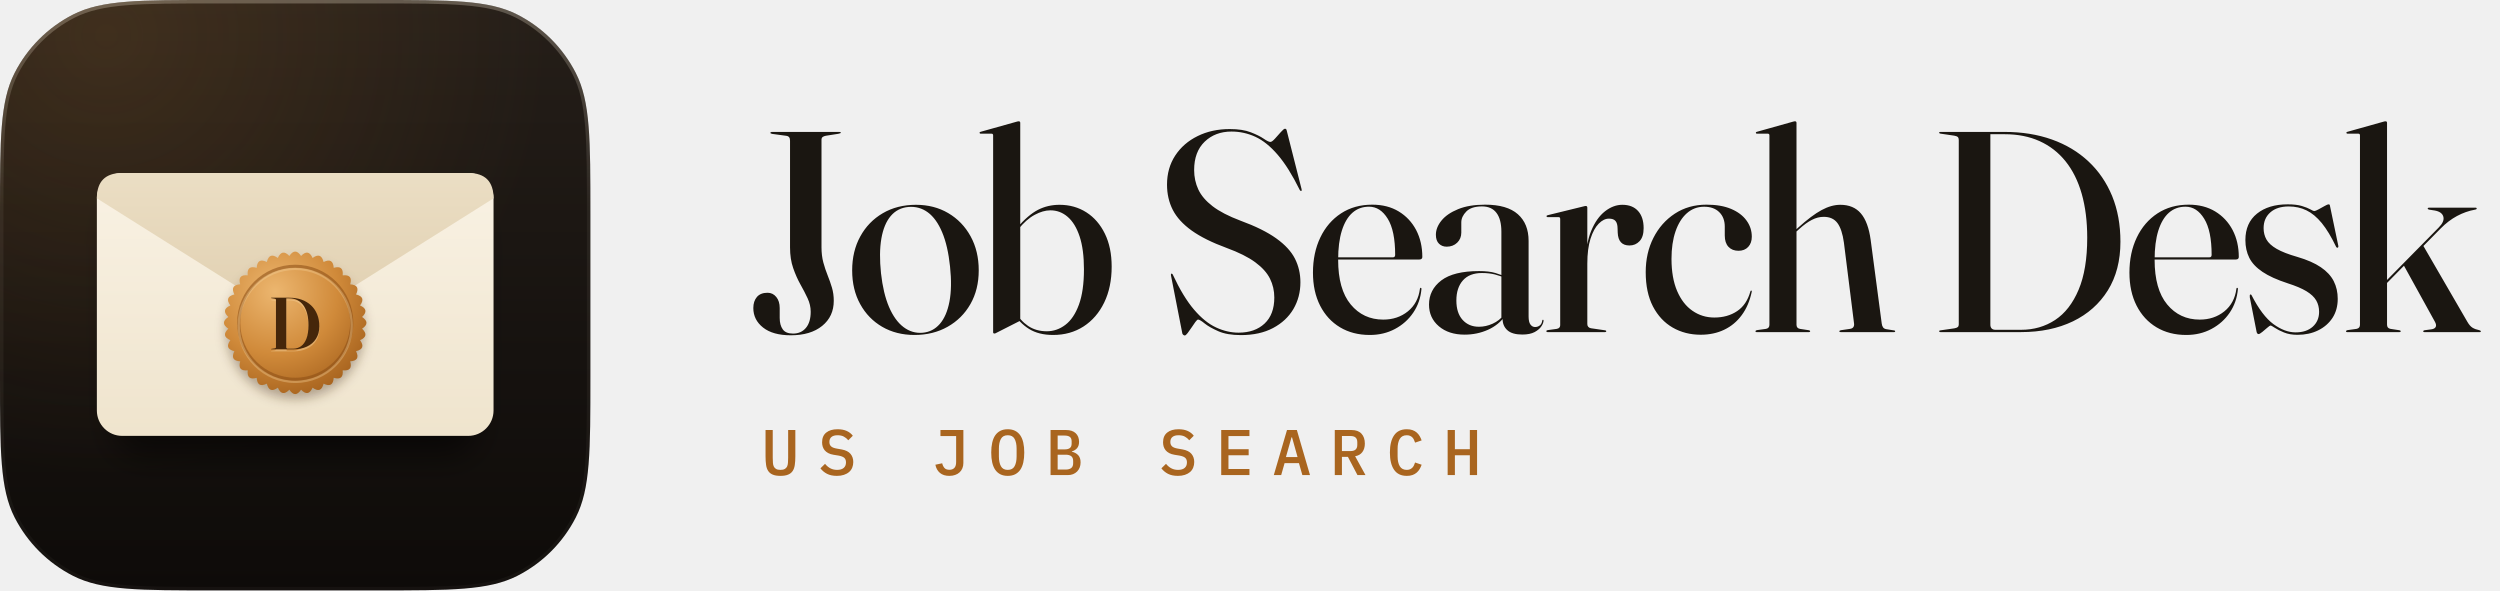
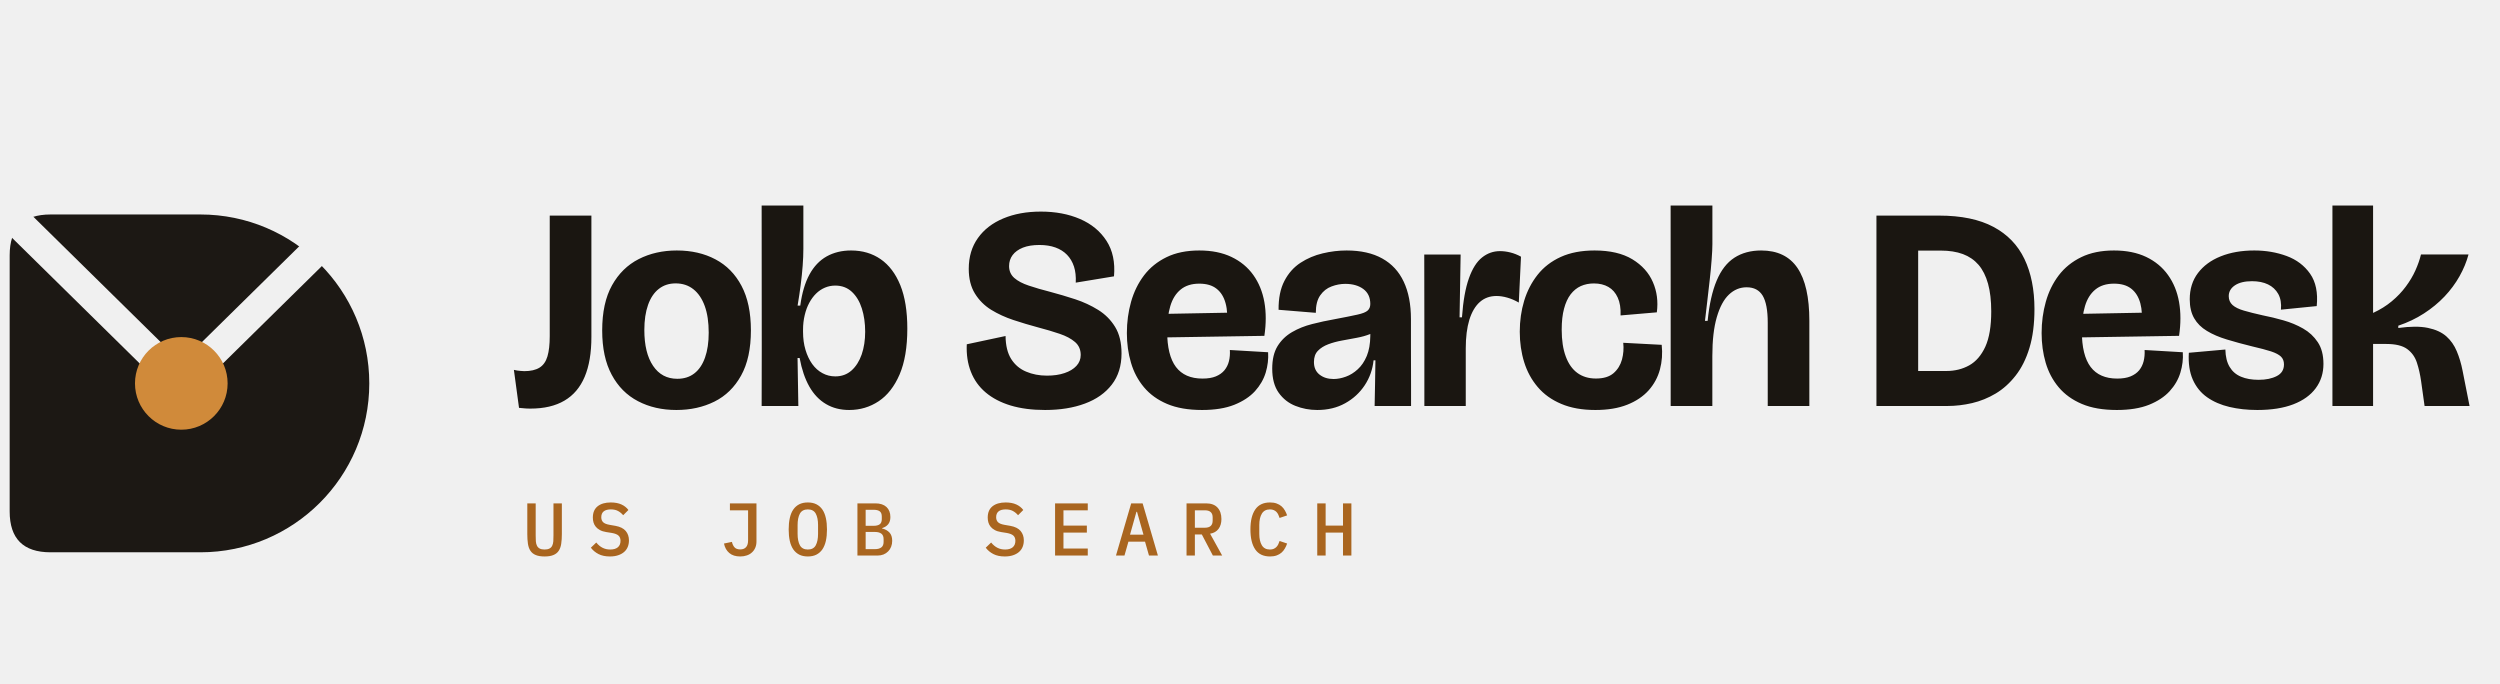
- <svg xmlns="http://www.w3.org/2000/svg" width="542" height="128" viewBox="0 0 542 128">
-   <g transform="scale(0.5)">
-     <defs>
-       <linearGradient id="tile" x1="0" y1="0" x2="0" y2="1">
-         <stop offset="0" stop-color="#261f19" />
-         <stop offset="0.6" stop-color="#16120f" />
-         <stop offset="1" stop-color="#0e0b09" />
-       </linearGradient>
-       <radialGradient id="glow" cx="0.18" cy="0.06" r="0.75">
-         <stop offset="0" stop-color="#d08a3a" stop-opacity="0.16" />
-         <stop offset="1" stop-color="#d08a3a" stop-opacity="0" />
-       </radialGradient>
-       <linearGradient id="rim" x1="0" y1="0" x2="0" y2="1">
-         <stop offset="0" stop-color="#fff3de" stop-opacity="0.26" />
-         <stop offset="0.35" stop-color="#fff3de" stop-opacity="0.06" />
-         <stop offset="1" stop-color="#fff3de" stop-opacity="0.03" />
-       </linearGradient>
-       <linearGradient id="paper" x1="0" y1="0" x2="0" y2="1">
-         <stop offset="0" stop-color="#f9f2e4" />
-         <stop offset="1" stop-color="#efe4cd" />
-       </linearGradient>
-       <linearGradient id="flap" x1="0" y1="0" x2="0" y2="1">
-         <stop offset="0" stop-color="#ebdec4" />
-         <stop offset="1" stop-color="#e0cfb0" />
-       </linearGradient>
-       <radialGradient id="seal" cx="0.36" cy="0.28" r="0.8">
-         <stop offset="0" stop-color="#ecb66f" />
-         <stop offset="0.55" stop-color="#d08a3a" />
-         <stop offset="1" stop-color="#a4601c" />
-       </radialGradient>
-       <clipPath id="edge">
-         <path d="M163.2 0c32.48 0 48.72 0 61.13 6.32a58 58 0 0 1 25.35 25.35c6.32 12.41 6.32 28.65 6.32 61.13L256 163.2c0 32.48 0 48.72 -6.32 61.13a58 58 0 0 1 -25.35 25.35c-12.41 6.32 -28.65 6.32 -61.13 6.32L92.8 256c-32.48 0 -48.72 0 -61.13 -6.32a58 58 0 0 1 -25.35 -25.35c-6.32 -12.41 -6.32 -28.65 -6.32 -61.13L0 92.8c0 -32.48 0 -48.72 6.32 -61.13a58 58 0 0 1 25.35 -25.35c12.41 -6.32 28.65 -6.32 61.13 -6.32Z" />
-       </clipPath>
-       <filter id="lift" x="-30%" y="-30%" width="160%" height="170%">
-         <feGaussianBlur stdDeviation="7" />
-       </filter>
-       <filter id="press" x="-40%" y="-40%" width="180%" height="180%">
-         <feGaussianBlur stdDeviation="2.2" />
-       </filter>
-     </defs>
-     <path d="M163.2 0c32.48 0 48.72 0 61.13 6.32a58 58 0 0 1 25.35 25.35c6.32 12.41 6.32 28.65 6.32 61.13L256 163.2c0 32.48 0 48.72 -6.32 61.13a58 58 0 0 1 -25.35 25.35c-12.41 6.32 -28.65 6.32 -61.13 6.32L92.8 256c-32.48 0 -48.72 0 -61.13 -6.32a58 58 0 0 1 -25.35 -25.35c-6.32 -12.41 -6.32 -28.65 -6.32 -61.13L0 92.8c0 -32.48 0 -48.72 6.32 -61.13a58 58 0 0 1 25.35 -25.35c12.41 -6.32 28.65 -6.32 61.13 -6.32Z" fill="url(#tile)" />
-     <path d="M163.2 0c32.48 0 48.72 0 61.13 6.32a58 58 0 0 1 25.35 25.35c6.32 12.41 6.32 28.65 6.32 61.13L256 163.2c0 32.48 0 48.72 -6.32 61.13a58 58 0 0 1 -25.35 25.35c-12.41 6.32 -28.65 6.32 -61.13 6.32L92.8 256c-32.48 0 -48.72 0 -61.13 -6.32a58 58 0 0 1 -25.35 -25.35c-6.32 -12.41 -6.32 -28.65 -6.32 -61.13L0 92.8c0 -32.48 0 -48.72 6.32 -61.13a58 58 0 0 1 25.35 -25.35c12.41 -6.32 28.65 -6.32 61.13 -6.32Z" fill="url(#glow)" />
-     <rect x="50" y="89" width="156" height="108" rx="11" fill="#000" opacity="0.55" filter="url(#lift)" />
-     <rect x="42" y="75" width="172" height="114" rx="11" fill="url(#paper)" />
-     <path d="M42 86Q42 75 53 75H203Q214 75 214 86L137 134.48Q128 141.48 119 134.48Z" fill="url(#flap)" />
-     <circle cx="128" cy="142.98" r="30" fill="#3a2410" opacity="0.35" filter="url(#press)" />
-     <path d="M125.46 110.99Q128 107.17 130.54 110.99Q133.7 107.67 135.53 111.87Q139.22 109.15 140.3 113.61Q144.41 111.57 144.69 116.14Q149.09 114.85 148.58 119.4Q153.13 118.89 151.84 123.29Q156.41 123.57 154.37 127.68Q158.83 128.76 156.11 132.45Q160.31 134.28 156.99 137.44Q160.81 139.98 156.99 142.52Q160.31 145.68 156.11 147.51Q158.83 151.2 154.37 152.28Q156.41 156.39 151.84 156.67Q153.13 161.07 148.58 160.56Q149.09 165.11 144.69 163.82Q144.41 168.39 140.3 166.35Q139.22 170.81 135.53 168.09Q133.7 172.29 130.54 168.97Q128 172.79 125.46 168.97Q122.3 172.29 120.47 168.09Q116.78 170.81 115.7 166.35Q111.59 168.39 111.31 163.82Q106.91 165.11 107.42 160.56Q102.87 161.07 104.16 156.67Q99.59 156.39 101.63 152.28Q97.17 151.2 99.89 147.51Q95.69 145.68 99.01 142.52Q95.19 139.98 99.01 137.44Q95.69 134.28 99.89 132.45Q97.17 128.76 101.63 127.68Q99.59 123.57 104.16 123.29Q102.87 118.89 107.42 119.4Q106.91 114.85 111.31 116.14Q111.59 111.57 115.7 113.61Q116.78 109.15 120.47 111.87Q122.3 107.67 125.46 110.99Z" fill="url(#seal)" />
-     <circle cx="128" cy="139.98" r="24.5" fill="none" stroke="#8a4d15" stroke-opacity="0.55" stroke-width="1.4" />
-     <circle cx="128" cy="141.08" r="24.5" fill="none" stroke="#f6d39f" stroke-opacity="0.35" stroke-width="1" />
-     <path d="M117.54 151.38Q117.54 151.28 117.71 151.26L119.09 151.05Q119.4 151 119.52 150.89Q119.65 150.79 119.65 150.59V130Q119.65 129.78 119.52 129.67Q119.39 129.56 119.1 129.51L117.69 129.29Q117.54 129.27 117.54 129.17Q117.54 129.12 117.58 129.1Q117.62 129.08 117.69 129.08H125.42Q128.32 129.08 130.71 129.92Q133.1 130.76 134.84 132.37Q136.57 133.98 137.51 136.28Q138.46 138.58 138.46 141.5Q138.46 144.65 137.03 146.88Q135.61 149.12 133.05 150.3Q130.49 151.48 127.07 151.48H117.69Q117.61 151.48 117.58 151.45Q117.54 151.42 117.54 151.38ZM127.07 151.19Q129 151.19 130.51 150.13Q132.01 149.07 132.88 146.82Q133.75 144.57 133.75 141Q133.75 138.19 133.19 136.02Q132.62 133.85 131.54 132.37Q130.45 130.89 128.92 130.13Q127.38 129.37 125.43 129.37H124.13V150.6Q124.13 150.88 124.29 151.03Q124.44 151.19 124.73 151.19Z" fill="#f6d39f" fill-opacity="0.45" transform="translate(0 0.9)" />
-     <path d="M117.54 151.38Q117.54 151.28 117.71 151.26L119.09 151.05Q119.4 151 119.52 150.89Q119.65 150.79 119.65 150.59V130Q119.65 129.78 119.52 129.67Q119.39 129.56 119.1 129.51L117.69 129.29Q117.54 129.27 117.54 129.17Q117.54 129.12 117.58 129.1Q117.62 129.08 117.69 129.08H125.42Q128.32 129.08 130.71 129.92Q133.1 130.76 134.84 132.37Q136.57 133.98 137.51 136.28Q138.46 138.58 138.46 141.5Q138.46 144.65 137.03 146.88Q135.61 149.12 133.05 150.3Q130.49 151.48 127.07 151.48H117.69Q117.61 151.48 117.58 151.45Q117.54 151.42 117.54 151.38ZM127.07 151.19Q129 151.19 130.51 150.13Q132.01 149.07 132.88 146.82Q133.75 144.57 133.75 141Q133.75 138.19 133.19 136.02Q132.62 133.85 131.54 132.37Q130.45 130.89 128.92 130.13Q127.38 129.37 125.43 129.37H124.13V150.6Q124.13 150.88 124.29 151.03Q124.44 151.19 124.73 151.19Z" fill="#45260a" />
-     <path d="M163.2 0c32.48 0 48.72 0 61.13 6.32a58 58 0 0 1 25.35 25.35c6.32 12.41 6.32 28.65 6.32 61.13L256 163.2c0 32.48 0 48.72 -6.32 61.13a58 58 0 0 1 -25.35 25.35c-12.41 6.32 -28.65 6.32 -61.13 6.32L92.8 256c-32.48 0 -48.72 0 -61.13 -6.32a58 58 0 0 1 -25.35 -25.35c-6.32 -12.41 -6.32 -28.65 -6.32 -61.13L0 92.8c0 -32.48 0 -48.72 6.32 -61.13a58 58 0 0 1 25.35 -25.35c12.41 -6.32 28.65 -6.32 61.13 -6.32Z" fill="none" stroke="url(#rim)" stroke-width="3" clip-path="url(#edge)" />
+ <svg xmlns="http://www.w3.org/2000/svg" width="468" height="128" viewBox="0 0 468 128">
+   <g transform="translate(-28.79 6.49) scale(0.51)">
+     <mask id="flap" maskUnits="userSpaceOnUse" x="0" y="0" width="256" height="256">
+       <path d="M75 66H130A62 62 0 0 1 130 190H75Q60 190 60 175V81Q60 66 75 66Z" fill="#fff" />
+       <path d="M40 46.32L123 128L226 26.63" fill="none" stroke="#000" stroke-width="11" stroke-linecap="round" stroke-linejoin="round" />
+     </mask>
+     <rect width="256" height="256" fill="#1c1814" mask="url(#flap)" />
+     <circle cx="123" cy="128" r="17" fill="#d08a3a" />
  </g>
-   <path d="M180.76 65.21Q180.76 68.61 178.25 70.65Q175.74 72.69 171.45 72.69Q167.55 72.69 165.43 71.01Q163.32 69.34 163.32 66.77Q163.32 65.3 164.1 64.38Q164.89 63.47 166.41 63.47Q167.55 63.47 168.3 64.39Q169.04 65.3 169.04 66.78V68.93Q169.04 70.48 169.7 71.4Q170.35 72.32 171.93 72.32Q173.67 72.32 174.71 71.1Q175.76 69.87 175.76 67.59Q175.76 66.11 175.09 64.67Q174.42 63.23 173.52 61.64Q172.63 60.05 171.96 58.11Q171.28 56.17 171.28 53.64V30.53Q171.28 30.02 171.09 29.76Q170.9 29.5 170.44 29.44L167.42 29.03Q167.19 28.98 167.11 28.93Q167.02 28.88 167.02 28.81Q167.02 28.7 167.12 28.65Q167.22 28.6 167.33 28.6H181.96Q182.12 28.6 182.2 28.64Q182.29 28.69 182.29 28.78Q182.29 28.89 181.73 29.01L179.05 29.43Q178.58 29.52 178.34 29.71Q178.1 29.91 178.1 30.31V53.58Q178.1 55.43 178.5 56.91Q178.9 58.38 179.43 59.69Q179.96 61.01 180.36 62.34Q180.76 63.67 180.76 65.21ZM198.58 44.4Q202.53 44.4 205.59 46.21Q208.66 48.02 210.42 51.22Q212.19 54.43 212.19 58.62Q212.19 62.76 210.39 65.92Q208.59 69.07 205.45 70.84Q202.31 72.62 198.26 72.62Q194.31 72.62 191.26 70.85Q188.22 69.08 186.49 65.93Q184.75 62.78 184.75 58.62Q184.75 54.45 186.51 51.26Q188.26 48.06 191.38 46.23Q194.5 44.4 198.58 44.4ZM200.02 72.14Q202.24 71.95 203.74 70.24Q205.24 68.53 205.84 65.39Q206.44 62.25 205.97 57.8Q205.5 53.3 204.26 50.36Q203.02 47.41 201.16 46.04Q199.29 44.67 196.93 44.87Q194.6 45.08 193.11 46.83Q191.62 48.59 191.08 51.72Q190.54 54.85 191 59.23Q191.48 63.59 192.74 66.55Q194.01 69.5 195.88 70.91Q197.76 72.33 200.02 72.14ZM221.19 26.63V69.53L216.01 72.16Q215.91 72.22 215.8 72.27Q215.69 72.31 215.57 72.31Q215.47 72.31 215.39 72.24Q215.31 72.17 215.31 72.05V29.34Q215.31 29.18 215.23 29.08Q215.15 28.98 214.94 28.98H212.61Q212.49 28.98 212.43 28.92Q212.37 28.86 212.37 28.79Q212.37 28.69 212.44 28.64Q212.51 28.6 212.61 28.57L220.35 26.4Q220.6 26.33 220.7 26.31Q220.79 26.3 220.89 26.3Q221.04 26.3 221.12 26.4Q221.19 26.5 221.19 26.63ZM220.75 49.73 220.46 49.42Q222.89 46.6 225.02 45.5Q227.16 44.4 229.71 44.4Q232.96 44.4 235.52 46.03Q238.07 47.66 239.54 50.67Q241.01 53.68 241.01 57.79Q241.01 62.25 239.39 65.59Q237.77 68.93 234.91 70.78Q232.05 72.62 228.32 72.62Q225.19 72.62 223.09 71.31Q220.99 69.99 219.69 67.81L220.18 67.58Q221.18 69.5 222.89 70.66Q224.61 71.82 226.93 71.82Q229.15 71.82 230.98 70.42Q232.82 69.02 233.91 66.05Q235 63.07 235 58.38Q235 54.09 234.06 51.26Q233.12 48.43 231.48 47.02Q229.85 45.6 227.72 45.6Q226.12 45.6 224.31 46.58Q222.5 47.55 220.75 49.73ZM269.02 72.65Q266.03 72.65 264.13 71.81Q262.22 70.97 261.17 70.13Q260.13 69.28 259.74 69.28Q259.55 69.28 259.16 69.8Q258.78 70.32 258.33 71.01Q257.88 71.69 257.48 72.21Q257.08 72.73 256.86 72.73Q256.71 72.73 256.55 72.61Q256.4 72.49 256.33 72.3L253.87 59.73Q253.86 59.58 253.86 59.48Q253.87 59.38 253.93 59.35Q254 59.29 254.1 59.35Q254.2 59.41 254.26 59.53Q256.52 64.39 258.87 67.13Q261.21 69.87 263.64 70.99Q266.06 72.12 268.53 72.12Q272.05 72.12 274.16 70.15Q276.27 68.17 276.27 64.5Q276.27 62.3 275.33 60.41Q274.39 58.52 272.14 56.86Q269.88 55.2 265.95 53.76Q261.19 52.01 258.35 49.98Q255.51 47.94 254.26 45.5Q253.01 43.05 253.01 40.03Q253.01 36.44 254.79 33.72Q256.57 31.01 259.65 29.5Q262.73 27.98 266.61 27.98Q269.39 27.98 271.17 28.68Q272.95 29.37 273.97 30.07Q274.98 30.77 275.42 30.77Q275.77 30.77 276.42 30.05Q277.08 29.34 277.7 28.62Q278.33 27.91 278.58 27.91Q278.69 27.91 278.8 27.98Q278.91 28.05 278.95 28.26L282.18 41Q282.21 41.15 282.21 41.24Q282.2 41.33 282.13 41.39Q282.07 41.42 281.97 41.37Q281.87 41.32 281.8 41.21Q279.39 36.32 277.01 33.56Q274.63 30.79 272.15 29.65Q269.67 28.52 266.99 28.52Q263.47 28.52 261.18 30.71Q258.89 32.91 258.89 36.86Q258.89 39.14 259.8 41.09Q260.71 43.03 262.89 44.71Q265.07 46.38 268.88 47.82Q273.85 49.64 276.7 51.69Q279.55 53.73 280.74 56.07Q281.93 58.42 281.93 61.2Q281.93 64.4 280.41 67Q278.88 69.59 275.99 71.12Q273.1 72.65 269.02 72.65ZM308.36 55.72Q308.36 55.96 308.2 56.11Q308.04 56.26 307.73 56.26H288.61V55.79H301.98Q302.47 55.79 302.47 55.25Q302.47 50.02 300.86 47.42Q299.25 44.81 296.81 44.81Q294.7 44.81 293.21 46.12Q291.72 47.44 290.91 50.01Q290.11 52.58 290.11 56.32Q290.11 62.71 292.83 66Q295.55 69.29 299.89 69.29Q303.01 69.29 305.23 67.5Q307.45 65.7 307.84 62.61Q307.85 62.49 307.9 62.44Q307.96 62.39 307.99 62.39Q308.06 62.39 308.12 62.45Q308.18 62.5 308.17 62.67Q307.92 65.52 306.4 67.77Q304.88 70.02 302.43 71.32Q299.99 72.62 296.97 72.62Q293.29 72.62 290.52 70.96Q287.75 69.3 286.2 66.26Q284.65 63.21 284.65 59.11Q284.65 54.81 286.25 51.48Q287.84 48.16 290.74 46.26Q293.63 44.37 297.51 44.37Q300.81 44.37 303.24 45.84Q305.67 47.31 307.02 49.87Q308.36 52.44 308.36 55.72ZM325.76 69.13V68.91L325.5 69.14V50.23Q325.5 47.56 324.44 46.16Q323.38 44.75 321.3 44.75Q318.99 44.75 317.9 45.85Q316.81 46.96 316.81 48.21V50.42Q316.81 51.75 315.92 52.61Q315.02 53.48 313.64 53.48Q312.63 53.48 311.97 52.83Q311.3 52.18 311.3 50.89Q311.3 49.31 312.52 47.81Q313.74 46.31 316.13 45.34Q318.51 44.37 321.98 44.37Q326.73 44.37 329.07 46.44Q331.4 48.5 331.4 52.22V68.61Q331.4 69.84 331.81 70.37Q332.21 70.9 332.81 70.9Q333.38 70.9 333.82 70.56Q334.27 70.22 334.36 69.5Q334.37 69.4 334.42 69.36Q334.46 69.32 334.51 69.32Q334.58 69.32 334.61 69.36Q334.64 69.4 334.64 69.5Q334.64 70.02 334.18 70.73Q333.72 71.44 332.71 71.99Q331.7 72.53 330.03 72.53Q327.85 72.53 326.81 71.6Q325.76 70.66 325.76 69.13ZM309.81 66.04Q309.81 62.83 312.47 60.8Q315.14 58.77 320.68 58.77Q322.8 58.77 324.19 59.18Q325.58 59.59 326.77 60.17L326.56 60.38Q325.38 59.84 324.12 59.51Q322.85 59.19 321.29 59.19Q318.58 59.19 317.16 60.79Q315.74 62.39 315.74 65.15Q315.74 67.86 317.09 69.35Q318.44 70.84 320.63 70.84Q322.14 70.84 323.6 70.18Q325.07 69.52 326.06 68.24L326.35 68.42Q324.97 70.42 322.61 71.49Q320.25 72.55 317.53 72.55Q314.07 72.55 311.94 70.73Q309.81 68.91 309.81 66.04ZM343.8 57.03Q343.8 52.86 344.97 50.05Q346.13 47.25 347.95 45.82Q349.77 44.4 351.72 44.4Q353.93 44.4 355.14 45.75Q356.34 47.09 356.34 49.46Q356.34 51.35 355.46 52.28Q354.58 53.22 353.27 53.22Q352.04 53.22 351.41 52.52Q350.77 51.82 350.72 50.41L350.69 49.51Q350.68 48.44 350.25 47.92Q349.83 47.4 348.82 47.4Q347.67 47.4 346.6 48.49Q345.52 49.58 344.82 51.76Q344.13 53.93 344.13 57.17ZM344.13 45.02V55.6V70.26Q344.13 70.6 344.32 70.84Q344.52 71.09 344.9 71.16L347.97 71.61Q348.14 71.64 348.19 71.68Q348.24 71.73 348.24 71.82Q348.24 71.89 348.18 71.95Q348.11 72 347.98 72H335.51Q335.4 72 335.31 71.93Q335.23 71.86 335.23 71.8Q335.23 71.73 335.32 71.66Q335.42 71.59 335.61 71.56L337.51 71.3Q337.91 71.22 338.08 71.01Q338.25 70.8 338.25 70.51V47.48Q338.25 47.31 338.18 47.19Q338.1 47.07 337.89 47.07H335.49Q335.42 47.07 335.35 47.01Q335.28 46.95 335.28 46.89Q335.28 46.8 335.35 46.74Q335.42 46.68 335.55 46.65L343.3 44.75Q343.51 44.69 343.62 44.67Q343.73 44.66 343.83 44.66Q343.99 44.66 344.06 44.77Q344.13 44.88 344.13 45.02ZM379.79 51.32Q379.79 52.69 379.01 53.53Q378.23 54.37 376.9 54.37Q375.54 54.37 374.73 53.51Q373.93 52.65 373.93 51.06V49.14Q373.93 47.16 372.73 45.99Q371.54 44.82 369.46 44.82Q367.31 44.82 365.72 46.22Q364.12 47.63 363.25 50.17Q362.38 52.71 362.38 56.12Q362.38 60.24 363.6 63.09Q364.82 65.93 366.93 67.38Q369.03 68.84 371.68 68.84Q374.54 68.84 376.61 67.45Q378.68 66.07 379.49 63.17Q379.52 63.07 379.57 63.03Q379.62 62.98 379.68 63Q379.75 63.01 379.78 63.08Q379.81 63.14 379.78 63.25Q379.15 66.24 377.61 68.32Q376.08 70.4 373.82 71.48Q371.56 72.57 368.71 72.57Q365.33 72.57 362.64 71.02Q359.94 69.46 358.36 66.44Q356.79 63.41 356.79 58.99Q356.79 54.87 358.46 51.57Q360.13 48.27 363.1 46.32Q366.07 44.37 369.98 44.37Q373.12 44.37 375.3 45.29Q377.48 46.21 378.63 47.79Q379.79 49.36 379.79 51.32ZM389.48 26.63V70.4Q389.48 70.77 389.66 71Q389.84 71.22 390.23 71.3L392.13 71.59Q392.44 71.64 392.44 71.82Q392.44 72 392.19 72H380.79Q380.72 72 380.65 71.95Q380.58 71.89 380.58 71.82Q380.58 71.75 380.68 71.67Q380.77 71.59 380.99 71.56L382.86 71.3Q383.26 71.22 383.43 71Q383.61 70.77 383.61 70.43V29.34Q383.61 29.18 383.53 29.08Q383.45 28.98 383.24 28.98H380.9Q380.79 28.98 380.73 28.92Q380.67 28.86 380.67 28.79Q380.67 28.69 380.73 28.64Q380.8 28.6 380.91 28.57L388.64 26.4Q388.9 26.33 388.99 26.31Q389.09 26.3 389.19 26.3Q389.33 26.3 389.41 26.4Q389.48 26.5 389.48 26.63ZM389 50.62 388.74 50.35 389.81 49.38Q392.79 46.69 394.91 45.55Q397.03 44.4 398.98 44.4Q401.84 44.4 403.43 46.26Q405.03 48.12 405.56 52.01L407.96 70.15Q408.02 70.65 408.25 70.97Q408.47 71.29 408.98 71.37L410.61 71.63Q410.76 71.64 410.82 71.69Q410.88 71.75 410.88 71.82Q410.88 71.89 410.82 71.95Q410.76 72 410.64 72H399.04Q398.77 72 398.77 71.82Q398.77 71.67 399.1 71.59L401.08 71.3Q401.62 71.22 401.82 70.9Q402.02 70.58 401.96 70.15L399.76 52.6Q399.36 49.69 398.35 48.35Q397.35 47.01 395.38 47.01Q394.08 47.01 392.81 47.67Q391.53 48.32 390.04 49.68ZM420.41 71.82Q420.41 71.64 420.69 71.62L423.67 71.19Q424.21 71.1 424.44 70.91Q424.66 70.72 424.66 70.35V30.33Q424.66 29.9 424.44 29.7Q424.22 29.5 423.67 29.41L420.67 28.97Q420.41 28.92 420.41 28.76Q420.41 28.68 420.48 28.64Q420.55 28.6 420.67 28.6H434.59Q440.23 28.6 444.84 30.24Q449.45 31.88 452.78 35Q456.1 38.11 457.91 42.5Q459.71 46.9 459.71 52.4Q459.71 58.56 456.98 62.95Q454.25 67.33 449.4 69.67Q444.55 72 438.18 72H420.67Q420.54 72 420.47 71.95Q420.41 71.89 420.41 71.82ZM438.18 71.5Q442.31 71.5 445.55 69.37Q448.78 67.24 450.64 62.82Q452.51 58.4 452.51 51.54Q452.51 46.21 451.32 42.03Q450.13 37.86 447.82 34.98Q445.51 32.1 442.19 30.6Q438.87 29.1 434.63 29.1H431.51V70.39Q431.51 70.91 431.79 71.21Q432.08 71.5 432.59 71.5ZM485.37 55.72Q485.37 55.96 485.21 56.11Q485.05 56.26 484.74 56.26H465.62V55.79H478.99Q479.48 55.79 479.48 55.25Q479.48 50.02 477.87 47.42Q476.26 44.81 473.82 44.81Q471.71 44.81 470.22 46.12Q468.73 47.44 467.92 50.01Q467.12 52.58 467.12 56.32Q467.12 62.71 469.84 66Q472.56 69.29 476.9 69.29Q480.02 69.29 482.24 67.5Q484.46 65.7 484.85 62.61Q484.86 62.49 484.91 62.44Q484.97 62.39 485 62.39Q485.07 62.39 485.13 62.45Q485.19 62.5 485.18 62.67Q484.93 65.52 483.41 67.77Q481.89 70.02 479.44 71.32Q477 72.62 473.98 72.62Q470.3 72.62 467.53 70.96Q464.76 69.3 463.21 66.26Q461.66 63.21 461.66 59.11Q461.66 54.81 463.26 51.48Q464.85 48.16 467.75 46.26Q470.64 44.37 474.52 44.37Q477.82 44.37 480.25 45.84Q482.68 47.31 484.03 49.87Q485.37 52.44 485.37 55.72ZM497.69 72.06Q500.02 72.06 501.4 70.83Q502.78 69.59 502.78 67.6Q502.78 66.23 502.16 65.14Q501.53 64.05 500.04 63.14Q498.55 62.24 495.98 61.42Q492.51 60.29 490.51 58.94Q488.5 57.59 487.65 55.9Q486.8 54.2 486.8 52.04Q486.8 48.34 489.31 46.32Q491.82 44.3 495.98 44.3Q497.85 44.3 499.05 44.66Q500.25 45.03 500.89 45.39Q501.53 45.76 501.72 45.76Q501.98 45.76 502.66 45.39Q503.33 45.03 503.98 44.66Q504.62 44.3 504.81 44.3Q504.91 44.3 505.01 44.34Q505.1 44.38 505.13 44.59L506.92 53.17Q506.98 53.37 506.95 53.51Q506.92 53.64 506.83 53.7Q506.74 53.73 506.65 53.7Q506.57 53.66 506.49 53.55Q504.93 50.29 503.36 48.36Q501.78 46.44 500.03 45.6Q498.29 44.76 496.2 44.76Q493.65 44.76 492.2 46.05Q490.75 47.33 490.75 49.47Q490.75 50.83 491.37 51.93Q491.99 53.03 493.58 53.95Q495.17 54.87 498.07 55.7Q501.22 56.62 503.15 57.93Q505.08 59.24 505.95 60.95Q506.82 62.66 506.82 64.79Q506.82 67.16 505.69 68.91Q504.55 70.65 502.58 71.62Q500.61 72.59 498.09 72.59Q496.41 72.59 495.17 72.08Q493.93 71.58 493.18 71.07Q492.43 70.57 492.24 70.57Q492.1 70.57 491.56 71.04Q491.03 71.5 490.46 71.97Q489.89 72.43 489.67 72.43Q489.55 72.43 489.42 72.33Q489.29 72.22 489.23 71.95L487.76 64.49Q487.73 64.19 487.75 64.05Q487.77 63.92 487.87 63.86Q487.95 63.8 488.02 63.85Q488.09 63.9 488.14 64Q490.42 68.45 492.87 70.26Q495.33 72.06 497.69 72.06ZM508.82 72Q508.75 72 508.68 71.95Q508.61 71.89 508.61 71.82Q508.61 71.75 508.71 71.67Q508.8 71.59 509.02 71.56L510.89 71.3Q511.29 71.22 511.46 71Q511.64 70.77 511.64 70.43V29.34Q511.64 29.18 511.56 29.08Q511.48 28.98 511.27 28.98H508.93Q508.82 28.98 508.76 28.92Q508.7 28.86 508.7 28.79Q508.7 28.69 508.76 28.64Q508.83 28.6 508.94 28.57L516.67 26.4Q516.93 26.33 517.02 26.31Q517.12 26.3 517.22 26.3Q517.36 26.3 517.44 26.4Q517.51 26.5 517.51 26.63V70.4Q517.51 70.77 517.69 71Q517.87 71.22 518.26 71.3L520.16 71.59Q520.47 71.64 520.47 71.82Q520.47 72 520.22 72ZM516.52 61.7 528.68 49.36Q530 48.05 529.72 46.99Q529.44 45.93 527.86 45.64L526.63 45.45Q526.46 45.4 526.4 45.35Q526.33 45.3 526.33 45.22Q526.33 45.12 526.4 45.07Q526.48 45.02 526.6 45.02H536.64Q536.81 45.02 536.88 45.07Q536.95 45.12 536.95 45.22Q536.95 45.31 536.86 45.36Q536.78 45.42 536.54 45.46Q534.55 45.83 532.68 46.83Q530.81 47.83 529.14 49.53L516.81 62.05ZM525.28 53.13 534.92 69.76Q535.45 70.68 536.03 71.04Q536.61 71.4 537.53 71.59Q537.74 71.67 537.8 71.72Q537.85 71.77 537.85 71.85Q537.85 71.91 537.8 71.95Q537.75 72 537.63 72H525.58Q525.49 72 525.42 71.96Q525.35 71.91 525.35 71.82Q525.35 71.75 525.44 71.68Q525.53 71.61 525.69 71.59L527.11 71.4Q527.86 71.3 528.07 70.86Q528.27 70.43 527.87 69.72L521.09 57.44Z" fill="#1a1611" />
-   <path d="M167.53 93.23V99.23Q167.53 99.84 167.57 100.33Q167.6 100.82 167.77 101.16Q167.94 101.5 168.28 101.68Q168.61 101.87 169.2 101.87Q169.79 101.87 170.12 101.68Q170.46 101.5 170.63 101.16Q170.8 100.82 170.83 100.33Q170.87 99.84 170.87 99.23V93.23H172.43V98.95Q172.43 100 172.31 100.8Q172.2 101.59 171.85 102.11Q171.5 102.64 170.86 102.9Q170.22 103.17 169.2 103.17Q168.18 103.17 167.54 102.9Q166.9 102.64 166.55 102.11Q166.2 101.59 166.09 100.8Q165.97 100 165.97 98.95V93.23ZM181.44 103.17Q180.16 103.17 179.29 102.72Q178.43 102.27 177.87 101.53L178.87 100.56Q179.43 101.24 180.06 101.55Q180.69 101.87 181.49 101.87Q182.42 101.87 182.91 101.45Q183.41 101.03 183.41 100.24Q183.41 99.61 183.05 99.27Q182.68 98.93 181.8 98.77L180.74 98.6Q180.04 98.49 179.56 98.23Q179.08 97.97 178.79 97.62Q178.5 97.26 178.36 96.82Q178.23 96.38 178.23 95.89Q178.23 94.5 179.13 93.78Q180.02 93.06 181.59 93.06Q182.75 93.06 183.57 93.43Q184.39 93.8 184.89 94.47L183.91 95.45Q183.51 94.96 182.95 94.66Q182.4 94.36 181.59 94.36Q180.72 94.36 180.27 94.73Q179.81 95.1 179.81 95.82Q179.81 96.42 180.17 96.76Q180.53 97.11 181.44 97.26L182.47 97.44Q183.79 97.68 184.39 98.4Q184.99 99.12 184.99 100.16Q184.99 100.83 184.76 101.39Q184.53 101.95 184.07 102.34Q183.62 102.73 182.95 102.95Q182.29 103.17 181.44 103.17ZM208.86 93.23V100.38Q208.86 101.01 208.64 101.53Q208.43 102.05 208.03 102.41Q207.63 102.78 207.07 102.97Q206.51 103.17 205.82 103.17Q204.54 103.17 203.77 102.52Q203.01 101.88 202.79 100.75L204.27 100.44Q204.4 101.04 204.75 101.45Q205.1 101.85 205.84 101.85Q206.52 101.85 206.91 101.44Q207.29 101.03 207.29 100.17V94.54H203.89V93.23ZM218.48 103.17Q217.56 103.17 216.88 102.83Q216.2 102.48 215.76 101.84Q215.32 101.19 215.11 100.26Q214.9 99.32 214.9 98.11Q214.9 96.92 215.11 95.98Q215.32 95.03 215.76 94.39Q216.2 93.75 216.88 93.4Q217.56 93.06 218.48 93.06Q219.4 93.06 220.08 93.4Q220.76 93.75 221.2 94.39Q221.64 95.03 221.85 95.98Q222.06 96.92 222.06 98.11Q222.06 99.32 221.85 100.26Q221.64 101.19 221.2 101.84Q220.76 102.48 220.08 102.83Q219.4 103.17 218.48 103.17ZM218.48 101.87Q219.53 101.87 219.96 101.08Q220.4 100.28 220.4 98.93V97.29Q220.4 95.94 219.96 95.15Q219.53 94.36 218.48 94.36Q217.43 94.36 217 95.15Q216.56 95.94 216.56 97.29V98.94Q216.56 100.28 217 101.08Q217.43 101.87 218.48 101.87ZM227.76 93.23H231.14Q232.47 93.23 233.2 93.91Q233.94 94.6 233.94 95.79Q233.94 96.64 233.52 97.15Q233.1 97.65 232.38 97.86V97.93Q233.24 98.13 233.75 98.68Q234.27 99.23 234.27 100.24Q234.27 100.84 234.08 101.35Q233.88 101.85 233.52 102.22Q233.15 102.59 232.64 102.8Q232.13 103 231.51 103H227.76ZM231.04 101.8Q231.82 101.8 232.24 101.47Q232.66 101.15 232.66 100.44V99.93Q232.66 99.22 232.24 98.9Q231.82 98.58 231.04 98.58H229.3V101.8ZM230.81 97.43Q231.56 97.43 231.94 97.14Q232.33 96.85 232.33 96.18V95.68Q232.33 95.01 231.94 94.72Q231.56 94.43 230.81 94.43H229.3V97.43ZM255.36 103.17Q254.08 103.17 253.21 102.72Q252.35 102.27 251.79 101.53L252.79 100.56Q253.35 101.24 253.98 101.55Q254.61 101.87 255.41 101.87Q256.34 101.87 256.83 101.45Q257.33 101.03 257.33 100.24Q257.33 99.61 256.97 99.27Q256.6 98.93 255.72 98.77L254.66 98.6Q253.96 98.49 253.48 98.23Q253 97.97 252.71 97.62Q252.42 97.26 252.28 96.82Q252.15 96.38 252.15 95.89Q252.15 94.5 253.05 93.78Q253.94 93.06 255.51 93.06Q256.67 93.06 257.49 93.43Q258.31 93.8 258.81 94.47L257.83 95.45Q257.43 94.96 256.88 94.66Q256.32 94.36 255.51 94.36Q254.64 94.36 254.19 94.73Q253.73 95.1 253.73 95.82Q253.73 96.42 254.09 96.76Q254.45 97.11 255.36 97.26L256.39 97.44Q257.71 97.68 258.31 98.4Q258.91 99.12 258.91 100.16Q258.91 100.83 258.68 101.39Q258.45 101.95 258 102.34Q257.54 102.73 256.88 102.95Q256.21 103.17 255.36 103.17ZM264.76 103V93.23H270.88V94.54H266.33V97.39H270.71V98.7H266.33V101.68H270.88V103ZM282.35 103 281.61 100.4H278.5L277.76 103H276.16L279.02 93.23H281.16L284.01 103ZM280.11 94.81H280L278.79 99.09H281.31ZM290.93 103H289.38V93.23H293.03Q294.43 93.23 295.16 94.01Q295.9 94.8 295.9 96.17Q295.9 97.29 295.35 98.02Q294.81 98.74 293.79 98.91L296.04 103H294.3L292.23 99.05H290.93ZM292.81 97.79Q294.26 97.79 294.26 96.46V95.86Q294.26 94.53 292.81 94.53H290.93V97.79ZM305 103.17Q303.14 103.17 302.24 101.85Q301.33 100.54 301.33 98.11Q301.33 95.69 302.24 94.38Q303.14 93.06 305 93.06Q305.71 93.06 306.24 93.25Q306.76 93.44 307.14 93.77Q307.52 94.1 307.78 94.54Q308.04 94.98 308.21 95.48L306.79 95.96Q306.68 95.62 306.54 95.33Q306.4 95.03 306.19 94.82Q305.98 94.61 305.69 94.49Q305.41 94.36 304.99 94.36Q303.95 94.36 303.47 95.15Q303 95.94 303 97.29V98.94Q303 100.28 303.47 101.08Q303.95 101.87 304.99 101.87Q305.41 101.87 305.69 101.74Q305.98 101.61 306.19 101.4Q306.4 101.19 306.54 100.9Q306.68 100.61 306.79 100.27L308.21 100.75Q308.04 101.25 307.78 101.69Q307.52 102.13 307.14 102.46Q306.76 102.79 306.24 102.98Q305.71 103.17 305 103.17ZM318.66 98.7H315.42V103H313.85V93.23H315.42V97.39H318.66V93.23H320.23V103H318.66Z" fill="#a9651f" />
+   <path d="M97.16 76.35 96.2 69.24Q96.81 69.39 97.41 69.43Q98 69.48 98.13 69.48Q99.94 69.48 101 68.82Q102.05 68.17 102.48 66.72Q102.91 65.27 102.91 62.93V40.36H110.71V63.07Q110.71 67.56 109.45 70.54Q108.19 73.52 105.66 75Q103.13 76.49 99.29 76.49Q98.58 76.49 98.14 76.44Q97.7 76.4 97.16 76.35ZM126.62 76.75Q122.58 76.75 119.43 75.1Q116.28 73.46 114.51 70.15Q112.73 66.85 112.73 61.86Q112.73 56.71 114.57 53.41Q116.41 50.11 119.57 48.5Q122.73 46.89 126.7 46.89Q130.81 46.89 133.93 48.55Q137.06 50.2 138.81 53.51Q140.57 56.82 140.57 61.85Q140.57 67.01 138.73 70.31Q136.9 73.61 133.74 75.18Q130.58 76.75 126.62 76.75ZM126.79 70.91Q128.68 70.91 129.98 69.9Q131.29 68.89 131.98 66.94Q132.67 64.99 132.67 62.28Q132.67 59.33 131.93 57.29Q131.19 55.25 129.81 54.15Q128.42 53.05 126.48 53.05Q124.64 53.05 123.33 54.08Q122.02 55.1 121.32 57.06Q120.62 59.03 120.62 61.77Q120.62 66.08 122.26 68.49Q123.89 70.91 126.79 70.91ZM158.97 76.75Q156.5 76.75 154.63 75.64Q152.75 74.54 151.51 72.37Q150.28 70.2 149.69 67.02H149.3L149.45 76H142.58L142.6 65.27L142.58 38.47H150.39V46.56Q150.39 48.03 150.26 49.74Q150.13 51.46 149.89 53.33Q149.65 55.2 149.31 57.21H149.81Q150.29 53.67 151.53 51.39Q152.77 49.11 154.75 48Q156.74 46.89 159.32 46.89Q162.5 46.89 164.86 48.52Q167.22 50.15 168.54 53.39Q169.85 56.63 169.85 61.52Q169.85 66.74 168.4 70.11Q166.95 73.47 164.49 75.11Q162.02 76.75 158.97 76.75ZM156.37 70.46Q158.16 70.46 159.41 69.35Q160.65 68.24 161.31 66.35Q161.96 64.45 161.96 62.1Q161.96 59.71 161.34 57.75Q160.72 55.79 159.46 54.62Q158.21 53.46 156.36 53.46Q155.34 53.46 154.42 53.85Q153.5 54.24 152.77 54.96Q152.03 55.69 151.49 56.7Q150.94 57.72 150.64 59Q150.33 60.28 150.33 61.73V62.12Q150.33 63.98 150.79 65.5Q151.25 67.03 152.05 68.15Q152.86 69.27 153.97 69.86Q155.07 70.46 156.37 70.46ZM195.64 76.75Q191.98 76.75 189.19 75.91Q186.4 75.06 184.52 73.47Q182.64 71.88 181.75 69.59Q180.85 67.31 180.98 64.45L188.24 62.9Q188.27 65.58 189.29 67.2Q190.32 68.83 192.09 69.57Q193.85 70.32 195.99 70.32Q197.87 70.32 199.28 69.84Q200.69 69.37 201.5 68.5Q202.31 67.63 202.31 66.45Q202.31 64.95 201.25 64.03Q200.18 63.1 198.37 62.49Q196.55 61.87 194.33 61.29Q192.01 60.67 189.72 59.91Q187.43 59.15 185.54 57.99Q183.66 56.82 182.51 54.96Q181.35 53.09 181.35 50.32Q181.35 46.97 183.06 44.57Q184.76 42.17 187.82 40.89Q190.87 39.61 194.85 39.61Q198.98 39.61 202.19 41Q205.4 42.39 207.14 45.09Q208.88 47.78 208.54 51.73L201.38 52.91Q201.47 51.2 201.05 49.9Q200.62 48.6 199.75 47.7Q198.88 46.8 197.58 46.33Q196.28 45.86 194.58 45.86Q192.74 45.86 191.48 46.36Q190.22 46.87 189.56 47.75Q188.9 48.64 188.9 49.8Q188.9 51.17 189.87 52.03Q190.85 52.89 192.6 53.47Q194.35 54.06 196.62 54.64Q198.95 55.26 201.28 56.02Q203.61 56.79 205.59 58.02Q207.56 59.25 208.75 61.2Q209.95 63.16 209.95 66.15Q209.95 69.65 208.13 72Q206.31 74.36 203.09 75.55Q199.88 76.75 195.64 76.75ZM225.02 76.75Q221.16 76.75 218.49 75.62Q215.82 74.49 214.15 72.49Q212.48 70.5 211.72 67.9Q210.95 65.3 210.95 62.35Q210.95 59.27 211.74 56.48Q212.53 53.7 214.17 51.54Q215.81 49.39 218.38 48.14Q220.94 46.89 224.51 46.89Q228 46.89 230.53 48.1Q233.07 49.31 234.62 51.48Q236.17 53.65 236.69 56.55Q237.2 59.45 236.69 62.87L215.81 63.2V58.8L230.76 58.52L229.65 61.07Q229.92 58.54 229.43 56.77Q228.95 54.99 227.74 54.05Q226.54 53.1 224.51 53.1Q222.35 53.1 221.01 54.21Q219.67 55.31 219.08 57.3Q218.49 59.3 218.49 61.98Q218.49 66.52 220.14 68.7Q221.79 70.87 225.1 70.87Q226.61 70.87 227.6 70.46Q228.6 70.05 229.21 69.32Q229.82 68.58 230.06 67.61Q230.3 66.64 230.23 65.52L237.39 65.94Q237.51 67.85 236.94 69.75Q236.36 71.65 234.93 73.23Q233.49 74.8 231.05 75.78Q228.61 76.75 225.02 76.75ZM246.59 76.75Q244.43 76.75 242.5 75.98Q240.58 75.22 239.37 73.52Q238.16 71.82 238.16 69.01Q238.16 66.42 239.16 64.79Q240.16 63.17 241.87 62.17Q243.57 61.18 245.64 60.66Q247.71 60.13 249.81 59.76Q252.68 59.22 254.1 58.9Q255.52 58.59 256.02 58.14Q256.52 57.69 256.52 56.9Q256.52 55.07 255.21 54.1Q253.9 53.14 251.83 53.14Q250.55 53.14 249.27 53.62Q247.99 54.09 247.16 55.27Q246.32 56.44 246.32 58.56L239.35 57.99Q239.32 54.74 240.44 52.59Q241.56 50.43 243.46 49.19Q245.35 47.96 247.6 47.43Q249.85 46.89 252.08 46.89Q256.08 46.89 258.76 48.39Q261.44 49.88 262.78 52.74Q264.13 55.6 264.13 59.74V64.87Q264.14 66.71 264.14 68.58Q264.14 70.46 264.15 72.31Q264.15 74.15 264.15 76H257.33Q257.38 73.93 257.41 71.85Q257.45 69.76 257.48 67.46H257.13Q256.87 70.01 255.47 72.13Q254.07 74.24 251.81 75.49Q249.55 76.75 246.59 76.75ZM249.65 70.95Q250.75 70.95 251.95 70.51Q253.14 70.08 254.17 69.13Q255.21 68.19 255.86 66.64Q256.5 65.08 256.52 62.9L256.53 61.62L257.98 61.38Q257.5 62.12 256.42 62.56Q255.33 62.99 253.97 63.24Q252.61 63.49 251.22 63.75Q249.83 64 248.64 64.45Q247.45 64.9 246.71 65.67Q245.97 66.43 245.97 67.77Q245.97 69.3 247.01 70.12Q248.05 70.95 249.65 70.95ZM266.64 76V61.07L266.62 47.65H273.43L273.23 59.4H273.68Q274.01 54.81 274.98 52.1Q275.94 49.39 277.44 48.2Q278.93 47.01 280.81 47.01Q281.74 47.01 282.74 47.26Q283.75 47.51 284.73 48.05L284.32 56.64Q283.22 56.01 282.15 55.71Q281.09 55.41 280.14 55.41Q278.3 55.41 277.02 56.54Q275.74 57.68 275.06 59.87Q274.39 62.07 274.39 65.21V76ZM298.64 76.75Q294.95 76.75 292.27 75.61Q289.58 74.48 287.86 72.45Q286.14 70.43 285.32 67.78Q284.5 65.13 284.5 62.1Q284.5 59.03 285.32 56.32Q286.14 53.6 287.83 51.45Q289.52 49.31 292.17 48.1Q294.83 46.89 298.5 46.89Q302.86 46.89 305.58 48.54Q308.29 50.19 309.42 52.81Q310.56 55.43 310.16 58.47L303.37 59.05Q303.45 57.04 302.84 55.71Q302.24 54.38 301.1 53.72Q299.96 53.06 298.38 53.06Q297.04 53.06 295.93 53.55Q294.83 54.05 294.02 55.1Q293.22 56.15 292.79 57.78Q292.35 59.4 292.35 61.72Q292.35 64.69 293.11 66.73Q293.86 68.78 295.29 69.82Q296.72 70.86 298.76 70.86Q300.88 70.86 302.04 69.87Q303.2 68.87 303.63 67.32Q304.05 65.77 303.87 64.17L311.07 64.55Q311.33 66.96 310.74 69.16Q310.15 71.36 308.62 73.08Q307.08 74.79 304.6 75.77Q302.12 76.75 298.64 76.75ZM312.75 76V61.65L312.74 38.47H320.56V45.69Q320.56 46.77 320.42 48.58Q320.29 50.39 320.05 52.48Q319.82 54.58 319.58 56.58Q319.33 58.58 319.17 60.07H319.67Q320.13 55.44 321.36 52.53Q322.58 49.61 324.67 48.25Q326.77 46.89 329.69 46.89Q334.27 46.89 336.49 50.17Q338.71 53.46 338.71 60.03V76H330.92V60.4Q330.92 56.95 329.98 55.36Q329.03 53.78 326.97 53.78Q325.09 53.78 323.65 55.15Q322.21 56.52 321.38 59.39Q320.55 62.25 320.55 66.66V76ZM354.91 76V69.45H364.35Q366.74 69.45 368.63 68.4Q370.53 67.34 371.65 64.91Q372.76 62.48 372.76 58.29Q372.76 55.27 372.16 53.11Q371.56 50.95 370.39 49.58Q369.21 48.22 367.45 47.56Q365.68 46.91 363.31 46.91H354.91V40.36H362.99Q369.22 40.36 373.17 42.47Q377.11 44.57 378.98 48.49Q380.85 52.4 380.85 57.85Q380.85 62.06 379.91 65.14Q378.98 68.21 377.32 70.32Q375.67 72.43 373.59 73.67Q371.51 74.91 369.18 75.46Q366.85 76 364.58 76ZM351.27 76V40.36H359.08V76ZM396.26 76.75Q392.39 76.75 389.73 75.62Q387.06 74.49 385.38 72.49Q383.71 70.5 382.95 67.9Q382.19 65.3 382.19 62.35Q382.19 59.27 382.98 56.48Q383.76 53.7 385.4 51.54Q387.04 49.39 389.61 48.14Q392.18 46.89 395.74 46.89Q399.23 46.89 401.77 48.1Q404.3 49.31 405.85 51.48Q407.41 53.65 407.92 56.55Q408.43 59.45 407.92 62.87L387.04 63.2V58.8L402 58.52L400.88 61.07Q401.15 58.54 400.67 56.77Q400.18 54.99 398.98 54.05Q397.78 53.1 395.74 53.1Q393.58 53.1 392.24 54.21Q390.9 55.31 390.31 57.3Q389.72 59.3 389.72 61.98Q389.72 66.52 391.37 68.7Q393.02 70.87 396.34 70.87Q397.84 70.87 398.84 70.46Q399.84 70.05 400.45 69.32Q401.05 68.58 401.29 67.61Q401.53 66.64 401.47 65.52L408.62 65.94Q408.75 67.85 408.17 69.75Q407.6 71.65 406.16 73.23Q404.72 74.8 402.29 75.78Q399.85 76.75 396.26 76.75ZM422.56 76.75Q419.75 76.75 417.35 76.18Q414.94 75.61 413.18 74.37Q411.41 73.13 410.49 71.06Q409.58 68.99 409.75 66.04L416.59 65.43Q416.63 67.43 417.39 68.69Q418.14 69.95 419.52 70.52Q420.89 71.1 422.81 71.1Q424.86 71.1 426.21 70.4Q427.56 69.71 427.56 68.22Q427.56 67.31 427 66.76Q426.43 66.21 425.14 65.78Q423.84 65.36 421.63 64.85Q419.02 64.21 416.86 63.55Q414.7 62.9 413.14 61.95Q411.57 61.01 410.75 59.58Q409.92 58.15 409.92 56.02Q409.92 53.15 411.45 51.12Q412.99 49.08 415.71 47.99Q418.43 46.89 422.01 46.89Q425.25 46.89 428.05 47.92Q430.84 48.95 432.45 51.24Q434.06 53.54 433.69 57.3L426.99 57.97Q427.15 56.23 426.49 55.03Q425.82 53.84 424.57 53.24Q423.32 52.64 421.58 52.64Q419.53 52.64 418.37 53.42Q417.22 54.2 417.22 55.44Q417.22 56.45 417.93 57.1Q418.65 57.74 420.07 58.15Q421.5 58.57 423.62 59.04Q425.48 59.4 427.46 59.97Q429.44 60.53 431.14 61.5Q432.83 62.46 433.89 64.06Q434.95 65.65 434.95 68.12Q434.95 70.73 433.5 72.68Q432.06 74.63 429.3 75.69Q426.55 76.75 422.56 76.75ZM436.63 76V38.47H444.24V58.58Q446.22 57.67 447.74 56.4Q449.27 55.13 450.37 53.64Q451.48 52.15 452.17 50.61Q452.86 49.07 453.21 47.63H462.11Q461.55 49.71 460.42 51.72Q459.29 53.73 457.62 55.5Q455.94 57.27 453.76 58.68Q451.58 60.09 448.96 60.97V61.4Q452.33 60.93 454.5 61.38Q456.67 61.83 457.95 62.96Q459.22 64.09 459.91 65.76Q460.61 67.42 461 69.42L462.3 76H453.88L453.23 71.36Q452.96 69.45 452.44 67.88Q451.93 66.31 450.64 65.35Q449.36 64.4 446.75 64.39L444.24 64.38V76Z" fill="#1a1611" />
+   <path d="M100.28 94.23V100.23Q100.28 100.84 100.31 101.33Q100.35 101.82 100.52 102.16Q100.69 102.5 101.02 102.68Q101.36 102.87 101.95 102.87Q102.53 102.87 102.87 102.68Q103.21 102.5 103.37 102.16Q103.54 101.82 103.58 101.33Q103.61 100.84 103.61 100.23V94.23H105.18V99.95Q105.18 101 105.06 101.8Q104.94 102.59 104.59 103.11Q104.24 103.64 103.6 103.9Q102.97 104.17 101.95 104.17Q100.92 104.17 100.29 103.9Q99.65 103.64 99.3 103.11Q98.95 102.59 98.83 101.8Q98.71 101 98.71 99.95V94.23ZM114.18 104.17Q112.91 104.17 112.04 103.72Q111.17 103.27 110.61 102.53L111.62 101.56Q112.18 102.24 112.81 102.55Q113.44 102.87 114.24 102.87Q115.16 102.87 115.66 102.45Q116.16 102.03 116.16 101.24Q116.16 100.61 115.79 100.27Q115.43 99.93 114.55 99.77L113.48 99.6Q112.78 99.49 112.31 99.23Q111.83 98.97 111.54 98.62Q111.24 98.26 111.11 97.82Q110.98 97.38 110.98 96.89Q110.98 95.5 111.87 94.78Q112.77 94.06 114.34 94.06Q115.5 94.06 116.32 94.43Q117.14 94.8 117.64 95.47L116.66 96.45Q116.25 95.96 115.7 95.66Q115.15 95.36 114.34 95.36Q113.47 95.36 113.01 95.73Q112.56 96.1 112.56 96.82Q112.56 97.42 112.91 97.76Q113.27 98.11 114.18 98.26L115.22 98.44Q116.53 98.68 117.14 99.4Q117.74 100.12 117.74 101.16Q117.74 101.83 117.51 102.39Q117.28 102.95 116.82 103.34Q116.37 103.73 115.7 103.95Q115.04 104.17 114.18 104.17ZM141.61 94.23V101.38Q141.61 102.01 141.39 102.53Q141.17 103.05 140.77 103.41Q140.38 103.78 139.82 103.97Q139.26 104.17 138.57 104.17Q137.28 104.17 136.52 103.52Q135.76 102.88 135.53 101.75L137.02 101.44Q137.14 102.04 137.49 102.45Q137.84 102.85 138.58 102.85Q139.27 102.85 139.65 102.44Q140.04 102.03 140.04 101.17V95.54H136.64V94.23ZM151.23 104.17Q150.3 104.17 149.62 103.83Q148.94 103.48 148.5 102.84Q148.06 102.19 147.85 101.26Q147.64 100.32 147.64 99.11Q147.64 97.92 147.85 96.98Q148.06 96.03 148.5 95.39Q148.94 94.75 149.62 94.4Q150.3 94.06 151.23 94.06Q152.15 94.06 152.83 94.4Q153.51 94.75 153.95 95.39Q154.39 96.03 154.6 96.98Q154.81 97.92 154.81 99.11Q154.81 100.32 154.6 101.26Q154.39 102.19 153.95 102.84Q153.51 103.48 152.83 103.83Q152.15 104.17 151.23 104.17ZM151.23 102.87Q152.28 102.87 152.71 102.08Q153.14 101.28 153.14 99.93V98.29Q153.14 96.94 152.71 96.15Q152.28 95.36 151.23 95.36Q150.18 95.36 149.74 96.15Q149.31 96.94 149.31 98.29V99.94Q149.31 101.28 149.74 102.08Q150.18 102.87 151.23 102.87ZM160.51 94.23H163.88Q165.21 94.23 165.95 94.91Q166.68 95.6 166.68 96.79Q166.68 97.64 166.26 98.15Q165.84 98.65 165.13 98.86V98.93Q165.98 99.13 166.5 99.68Q167.02 100.23 167.02 101.24Q167.02 101.84 166.82 102.35Q166.63 102.85 166.26 103.22Q165.9 103.59 165.39 103.8Q164.88 104 164.26 104H160.51ZM163.78 102.8Q164.57 102.8 164.99 102.47Q165.41 102.15 165.41 101.44V100.93Q165.41 100.22 164.99 99.9Q164.57 99.58 163.78 99.58H162.05V102.8ZM163.56 98.43Q164.3 98.43 164.69 98.14Q165.07 97.85 165.07 97.18V96.68Q165.07 96.01 164.69 95.72Q164.3 95.43 163.56 95.43H162.05V98.43ZM188.1 104.17Q186.83 104.17 185.96 103.72Q185.09 103.27 184.53 102.53L185.54 101.56Q186.1 102.24 186.73 102.55Q187.36 102.87 188.16 102.87Q189.08 102.87 189.58 102.45Q190.08 102.03 190.08 101.24Q190.08 100.61 189.71 100.27Q189.35 99.93 188.47 99.77L187.4 99.6Q186.7 99.49 186.23 99.23Q185.75 98.97 185.46 98.62Q185.16 98.26 185.03 97.82Q184.9 97.38 184.9 96.89Q184.9 95.5 185.79 94.78Q186.69 94.06 188.26 94.06Q189.42 94.06 190.24 94.43Q191.06 94.8 191.56 95.47L190.58 96.45Q190.17 95.96 189.62 95.66Q189.07 95.36 188.26 95.36Q187.39 95.36 186.93 95.73Q186.48 96.1 186.48 96.82Q186.48 97.42 186.83 97.76Q187.19 98.11 188.1 98.26L189.14 98.44Q190.45 98.68 191.06 99.4Q191.66 100.12 191.66 101.16Q191.66 101.83 191.43 102.39Q191.2 102.95 190.74 103.34Q190.29 103.73 189.62 103.95Q188.96 104.17 188.1 104.17ZM197.51 104V94.23H203.63V95.54H199.08V98.39H203.46V99.7H199.08V102.68H203.63V104ZM215.09 104 214.35 101.4H211.24L210.5 104H208.91L211.76 94.23H213.9L216.76 104ZM212.85 95.81H212.74L211.54 100.09H214.06ZM223.68 104H222.12V94.23H225.78Q227.18 94.23 227.91 95.01Q228.65 95.8 228.65 97.17Q228.65 98.29 228.1 99.02Q227.55 99.74 226.53 99.91L228.79 104H227.05L224.98 100.05H223.68ZM225.55 98.79Q227.01 98.79 227.01 97.46V96.86Q227.01 95.53 225.55 95.53H223.68V98.79ZM237.75 104.17Q235.88 104.17 234.98 102.85Q234.08 101.54 234.08 99.11Q234.08 96.69 234.98 95.38Q235.88 94.06 237.75 94.06Q238.46 94.06 238.98 94.25Q239.51 94.44 239.89 94.77Q240.27 95.1 240.52 95.54Q240.78 95.98 240.95 96.48L239.54 96.96Q239.43 96.62 239.29 96.33Q239.15 96.03 238.94 95.82Q238.73 95.61 238.44 95.49Q238.15 95.36 237.73 95.36Q236.7 95.36 236.22 96.15Q235.74 96.94 235.74 98.29V99.94Q235.74 101.28 236.22 102.08Q236.7 102.87 237.73 102.87Q238.15 102.87 238.44 102.74Q238.73 102.61 238.94 102.4Q239.15 102.19 239.29 101.9Q239.43 101.61 239.54 101.27L240.95 101.75Q240.78 102.25 240.52 102.69Q240.27 103.13 239.89 103.46Q239.51 103.79 238.98 103.98Q238.46 104.17 237.75 104.17ZM251.41 99.7H248.16V104H246.59V94.23H248.16V98.39H251.41V94.23H252.98V104H251.41Z" fill="#a9651f" />
</svg>
